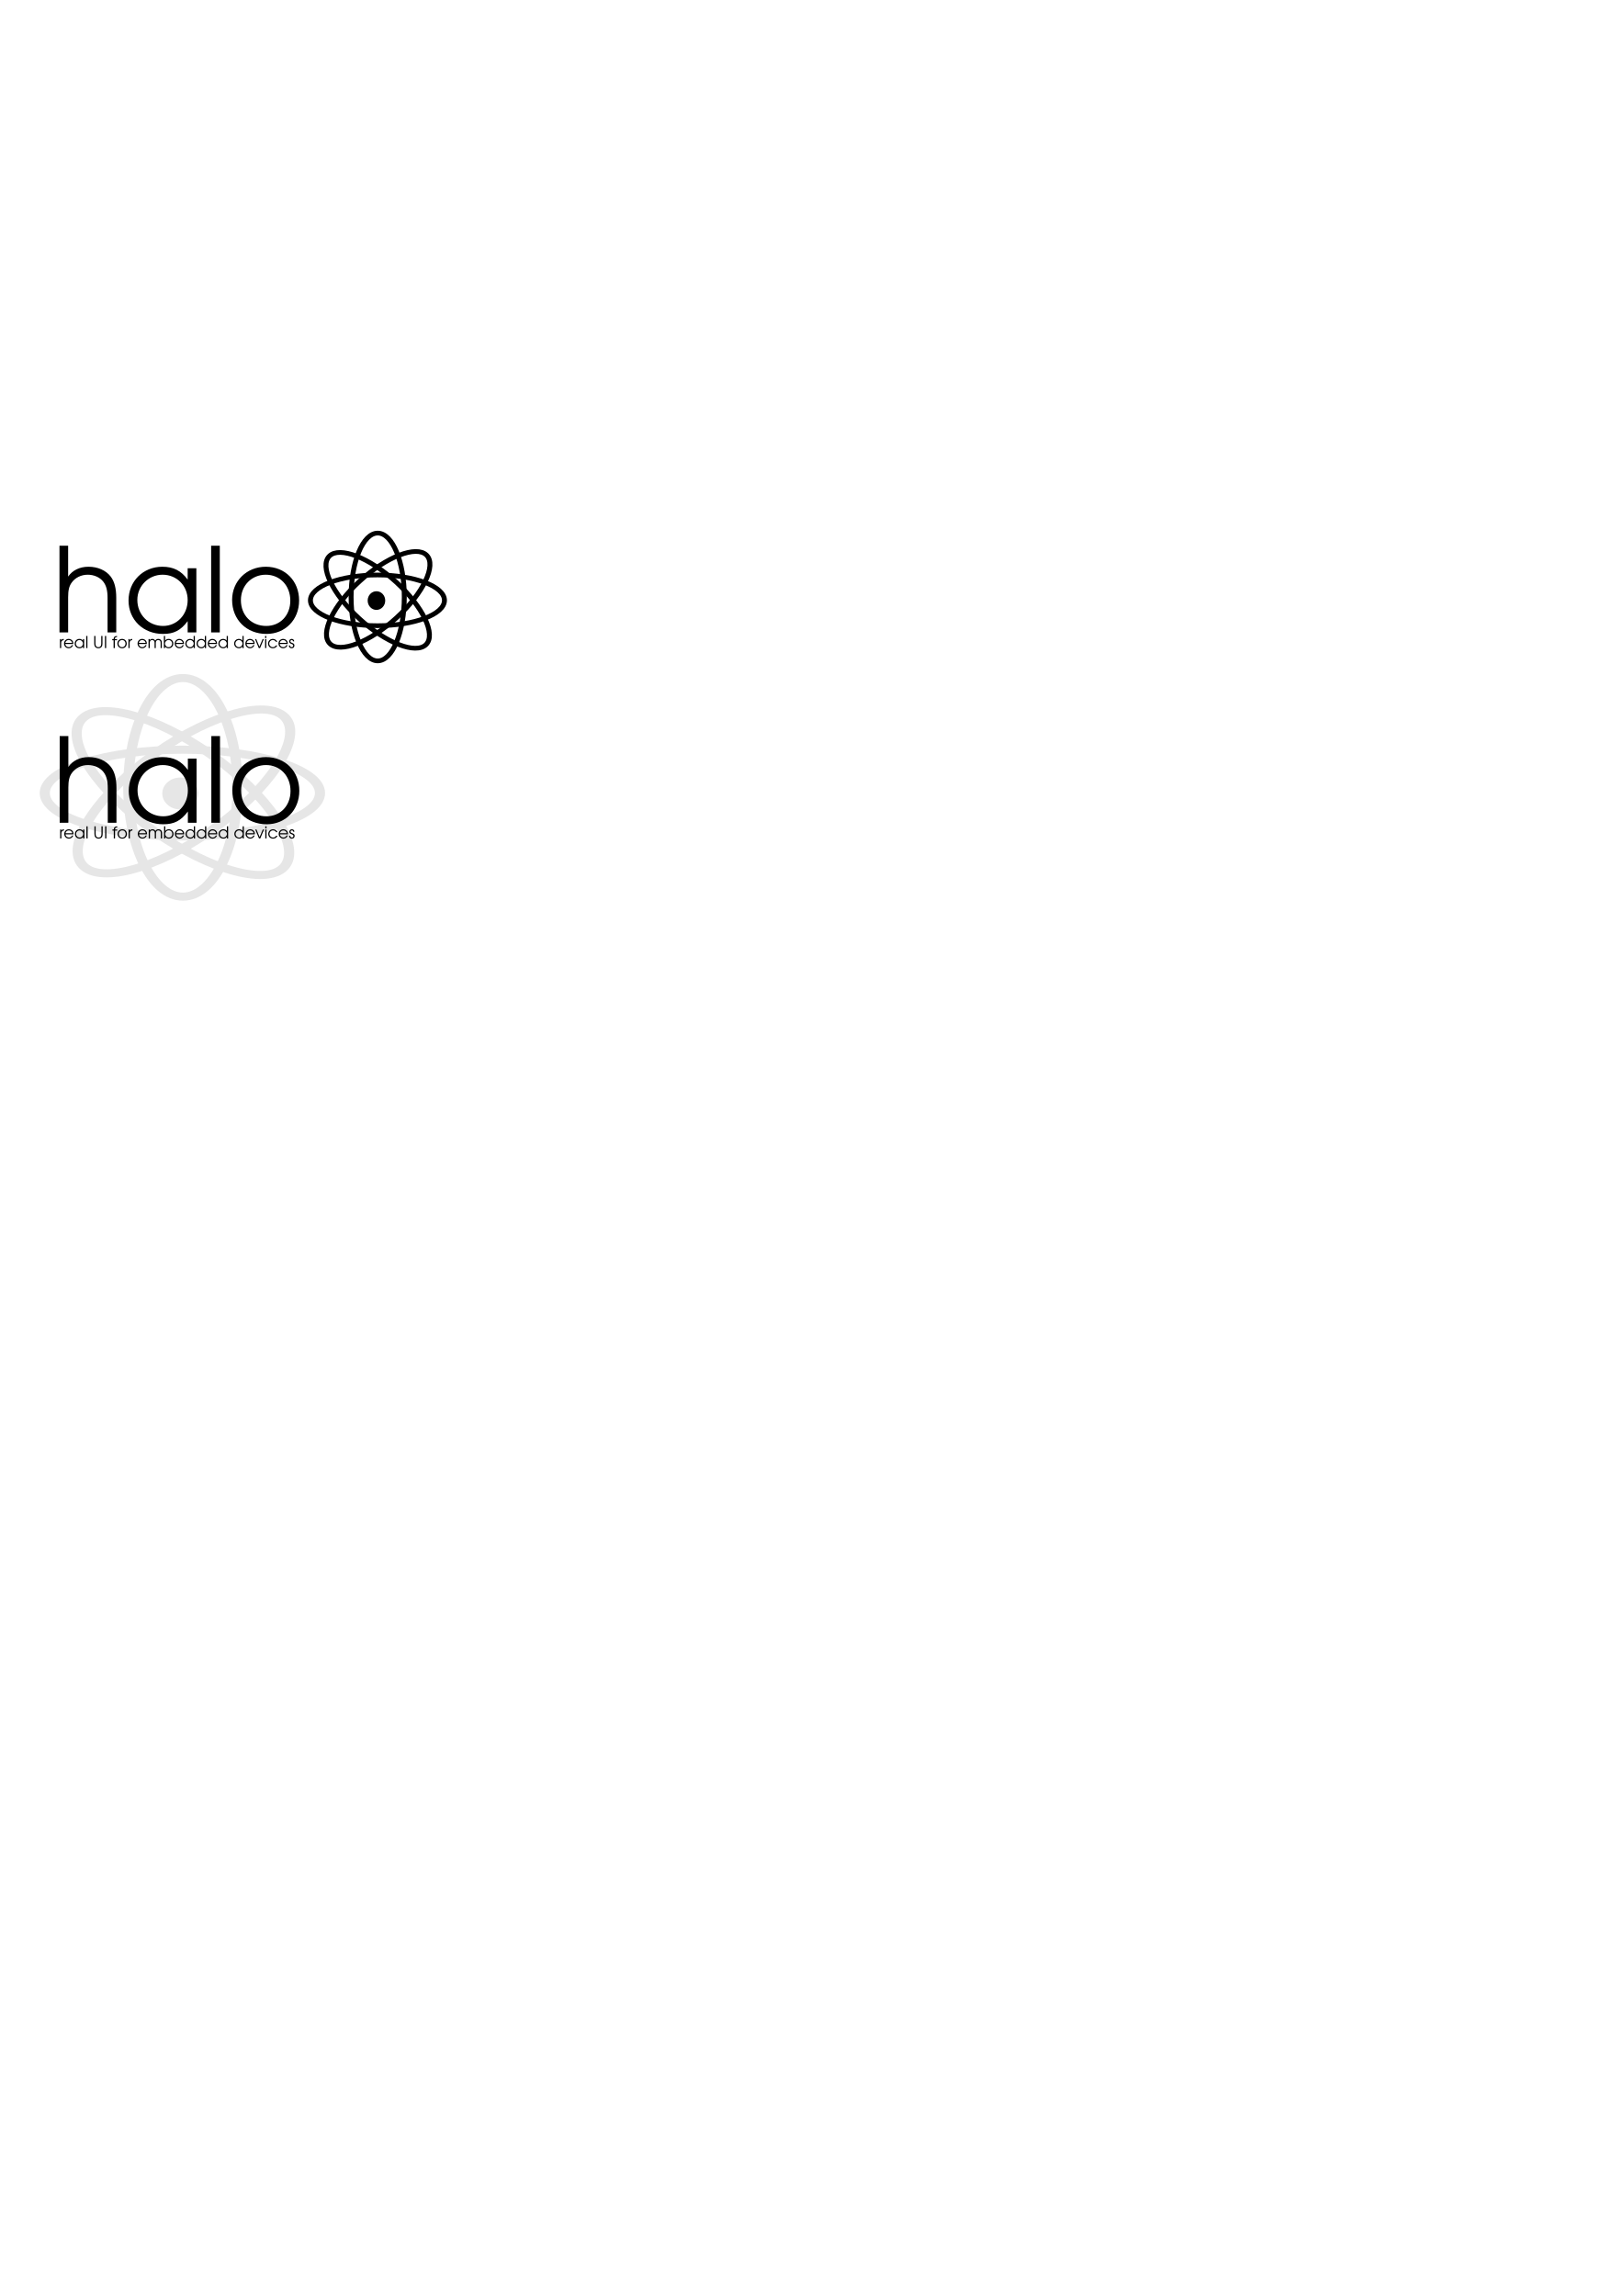
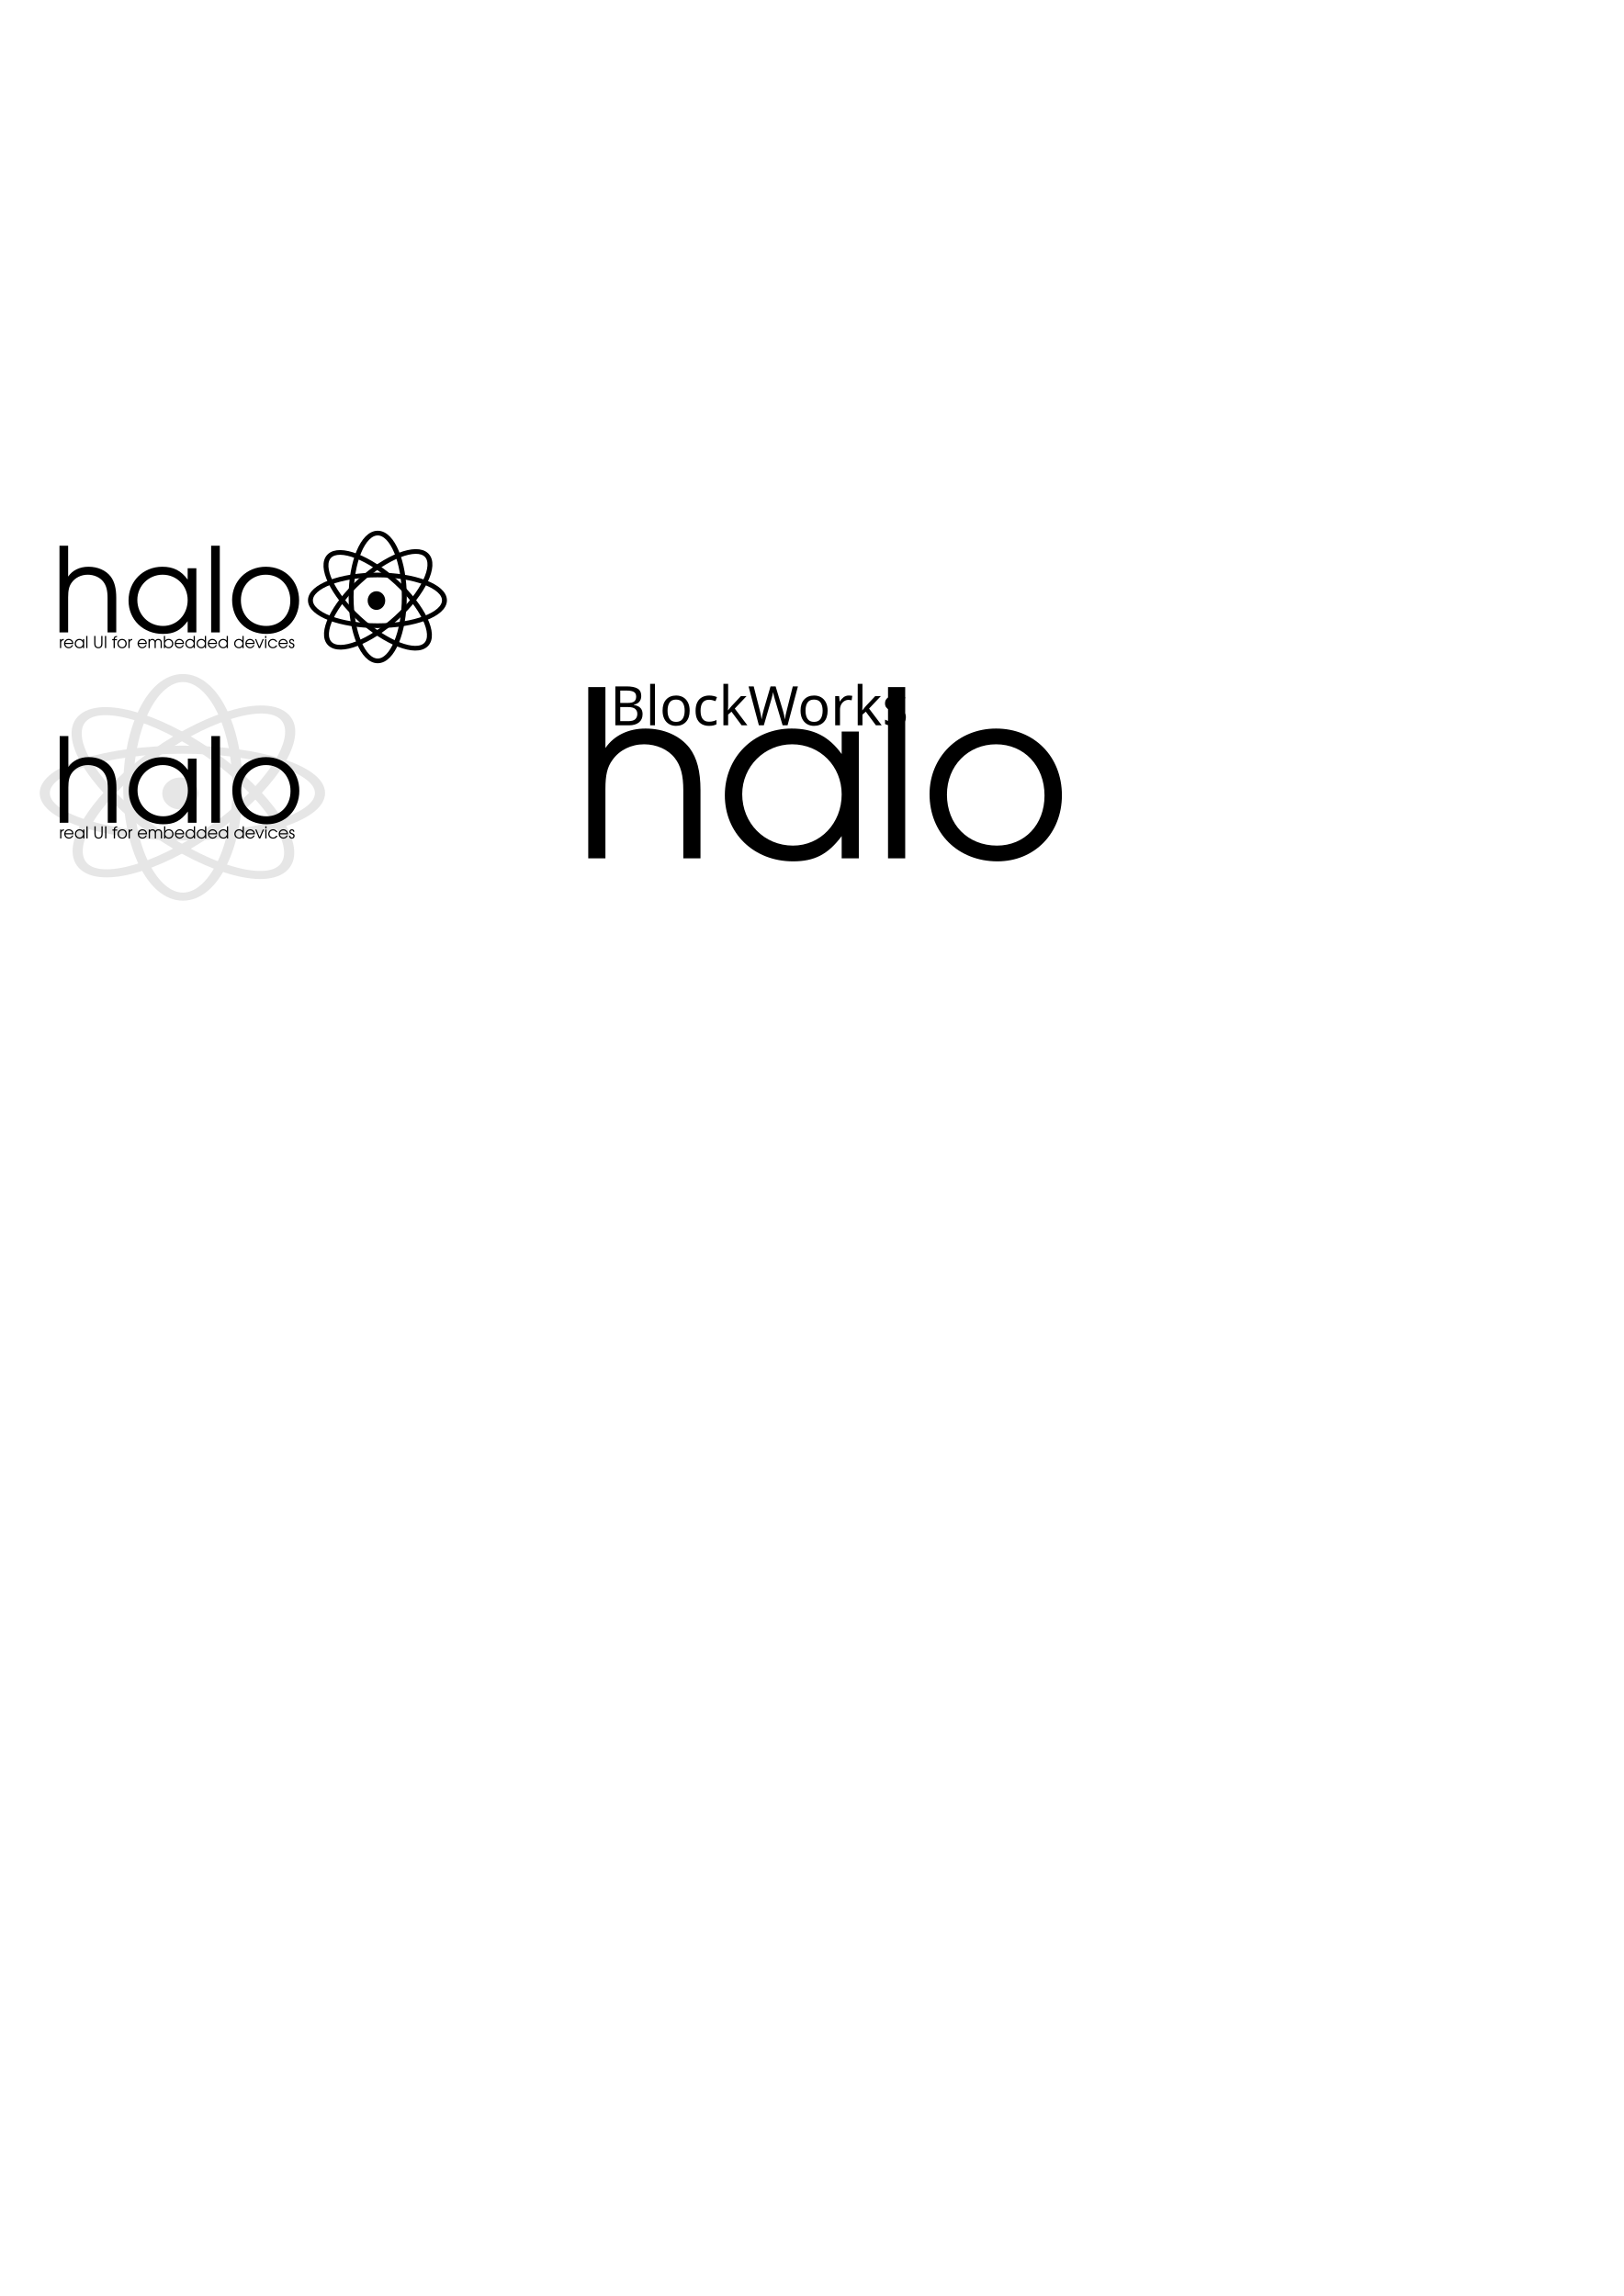
<svg xmlns="http://www.w3.org/2000/svg" width="210mm" height="297mm" viewBox="0 0 744.094 1052.362" id="svg2" version="1.1">
  <defs id="defs4" />
  <g id="layer1">
    <text xml:space="preserve" style="font-style:normal;font-variant:normal;font-weight:normal;font-stretch:normal;font-size:40px;line-height:125%;font-family:'URW Gothic L';-inkscape-font-specification:'URW Gothic L';letter-spacing:0px;word-spacing:0px;fill:#000000;fill-opacity:1;stroke:none;stroke-width:1px;stroke-linecap:butt;stroke-linejoin:miter;stroke-opacity:1" x="27.008" y="297.044" id="text3336">
      <tspan id="tspan3338" x="27.008" y="297.044" style="font-size:7.5px">real UI for embedded devices</tspan>
    </text>
    <text xml:space="preserve" style="font-style:normal;font-variant:normal;font-weight:normal;font-stretch:normal;font-size:53.75px;line-height:125%;font-family:'URW Gothic L';-inkscape-font-specification:'URW Gothic L';letter-spacing:0px;word-spacing:0px;fill:#000000;fill-opacity:1;stroke:none;stroke-width:1px;stroke-linecap:butt;stroke-linejoin:miter;stroke-opacity:1;" x="23.869" y="289.853" id="text3336-3">
      <tspan id="tspan3338-6" x="23.869" y="289.853" style="font-size:53.75px;">halo</tspan>
    </text>
    <g id="g4222" transform="matrix(1.130984,0,0,1.07855,-20.58665,-23.46737)">
      <ellipse style="opacity:1;fill:none;stroke:#000000;stroke-width:2;stroke-miterlimit:4;stroke-dasharray:none" ry="10.779" rx="27.151" cy="276.879" cx="171.143" id="path3370" />
      <ellipse transform="matrix(0,1,-1,0,0,0)" style="opacity:1;fill:none;stroke:#000000;stroke-width:2;stroke-miterlimit:4;stroke-dasharray:none" ry="10.779" rx="27.151" cy="-171.245" cx="275.455" id="path3370-3" />
      <ellipse transform="matrix(-0.7214133,0.6925048,-0.6925048,-0.7214133,0,0)" style="opacity:1;fill:none;stroke:#000000;stroke-width:2;stroke-miterlimit:4;stroke-dasharray:none" ry="10.779" rx="27.151" cy="-318.18" cx="67.773" id="path3370-3-6" />
      <ellipse transform="matrix(0.7214133,0.6925048,0.6925048,-0.7214133,0,0)" style="opacity:1;fill:none;stroke:#000000;stroke-width:2;stroke-miterlimit:4;stroke-dasharray:none" ry="10.779" rx="27.151" cy="-81.156" cx="315.278" id="path3370-3-6-7" />
      <ellipse ry="3.966" rx="3.559" cy="276.981" cx="170.736" id="path4217" style="opacity:1;fill:#000000;fill-opacity:1;stroke:none;stroke-width:2;stroke-miterlimit:4;stroke-dasharray:none" />
    </g>
    <text xml:space="preserve" style="font-style:normal;font-variant:normal;font-weight:normal;font-stretch:normal;font-size:40px;line-height:125%;font-family:'URW Gothic L';-inkscape-font-specification:'URW Gothic L';letter-spacing:0px;word-spacing:0px;fill:#000000;fill-opacity:1;stroke:none;stroke-width:1px;stroke-linecap:butt;stroke-linejoin:miter;stroke-opacity:1" x="27.103" y="384.293" id="text3336-5">
      <tspan id="tspan3338-3" x="27.103" y="384.293" style="font-size:7.5px">real UI for embedded devices</tspan>
    </text>
    <text xml:space="preserve" style="font-style:normal;font-variant:normal;font-weight:normal;font-stretch:normal;font-size:53.75px;line-height:125%;font-family:'URW Gothic L';-inkscape-font-specification:'URW Gothic L';letter-spacing:0px;word-spacing:0px;fill:#000000;fill-opacity:1;stroke:none;stroke-width:1px;stroke-linecap:butt;stroke-linejoin:miter;stroke-opacity:1" x="23.965" y="377.102" id="text3336-3-5">
      <tspan id="tspan3338-6-6" x="23.965" y="377.102" style="font-size:53.75px">halo</tspan>
    </text>
    <g id="g4222-2" transform="matrix(2.322847,0,0,1.845154,-313.9571,-147.3832)" style="opacity:0.1">
      <ellipse style="opacity:1;fill:none;stroke:#000000;stroke-width:2;stroke-miterlimit:4;stroke-dasharray:none" ry="10.779" rx="27.151" cy="276.879" cx="171.143" id="path3370-9" />
      <ellipse transform="matrix(0,1,-1,0,0,0)" style="opacity:1;fill:none;stroke:#000000;stroke-width:2;stroke-miterlimit:4;stroke-dasharray:none" ry="10.779" rx="27.151" cy="-171.245" cx="275.455" id="path3370-3-1" />
      <ellipse transform="matrix(-0.7214133,0.6925048,-0.6925048,-0.7214133,0,0)" style="opacity:1;fill:none;stroke:#000000;stroke-width:2;stroke-miterlimit:4;stroke-dasharray:none" ry="10.779" rx="27.151" cy="-318.18" cx="67.773" id="path3370-3-6-2" />
      <ellipse transform="matrix(0.7214133,0.6925048,0.6925048,-0.7214133,0,0)" style="opacity:1;fill:none;stroke:#000000;stroke-width:2;stroke-miterlimit:4;stroke-dasharray:none" ry="10.779" rx="27.151" cy="-81.156" cx="315.278" id="path3370-3-6-7-7" />
      <ellipse ry="3.966" rx="3.559" cy="276.981" cx="170.736" id="path4217-0" style="opacity:1;fill:#000000;fill-opacity:1;stroke:none;stroke-width:2;stroke-miterlimit:4;stroke-dasharray:none" />
    </g>
+     <text xml:space="preserve" style="font-style:normal;font-weight:normal;font-size:40px;line-height:125%;font-family:sans-serif;letter-spacing:0px;word-spacing:0px;fill:#000000;fill-opacity:1;stroke:none;stroke-width:1px;stroke-linecap:butt;stroke-linejoin:miter;stroke-opacity:1" x="279.568" y="332.447" id="text3361">
+       <tspan id="tspan3363" x="279.568" y="332.447" style="font-size:25px;-inkscape-font-specification:'STIX Math';font-family:'STIX Math';font-weight:normal;font-style:normal;font-stretch:normal;font-variant:normal">BlockWorks</tspan>
+     </text>
+     <text xml:space="preserve" style="font-style:normal;font-weight:normal;font-size:40px;line-height:125%;font-family:sans-serif;letter-spacing:0px;word-spacing:0px;fill:#000000;fill-opacity:1;stroke:none;stroke-width:1px;stroke-linecap:butt;stroke-linejoin:miter;stroke-opacity:1" x="262.886" y="393.423" id="text3365">
+       <tspan id="tspan3367" x="262.886" y="393.423" style="font-style:normal;font-variant:normal;font-weight:normal;font-stretch:normal;font-size:106.25px;font-family:'URW Gothic L';-inkscape-font-specification:'URW Gothic L'">halo</tspan>
+     </text>
  </g>
</svg>
